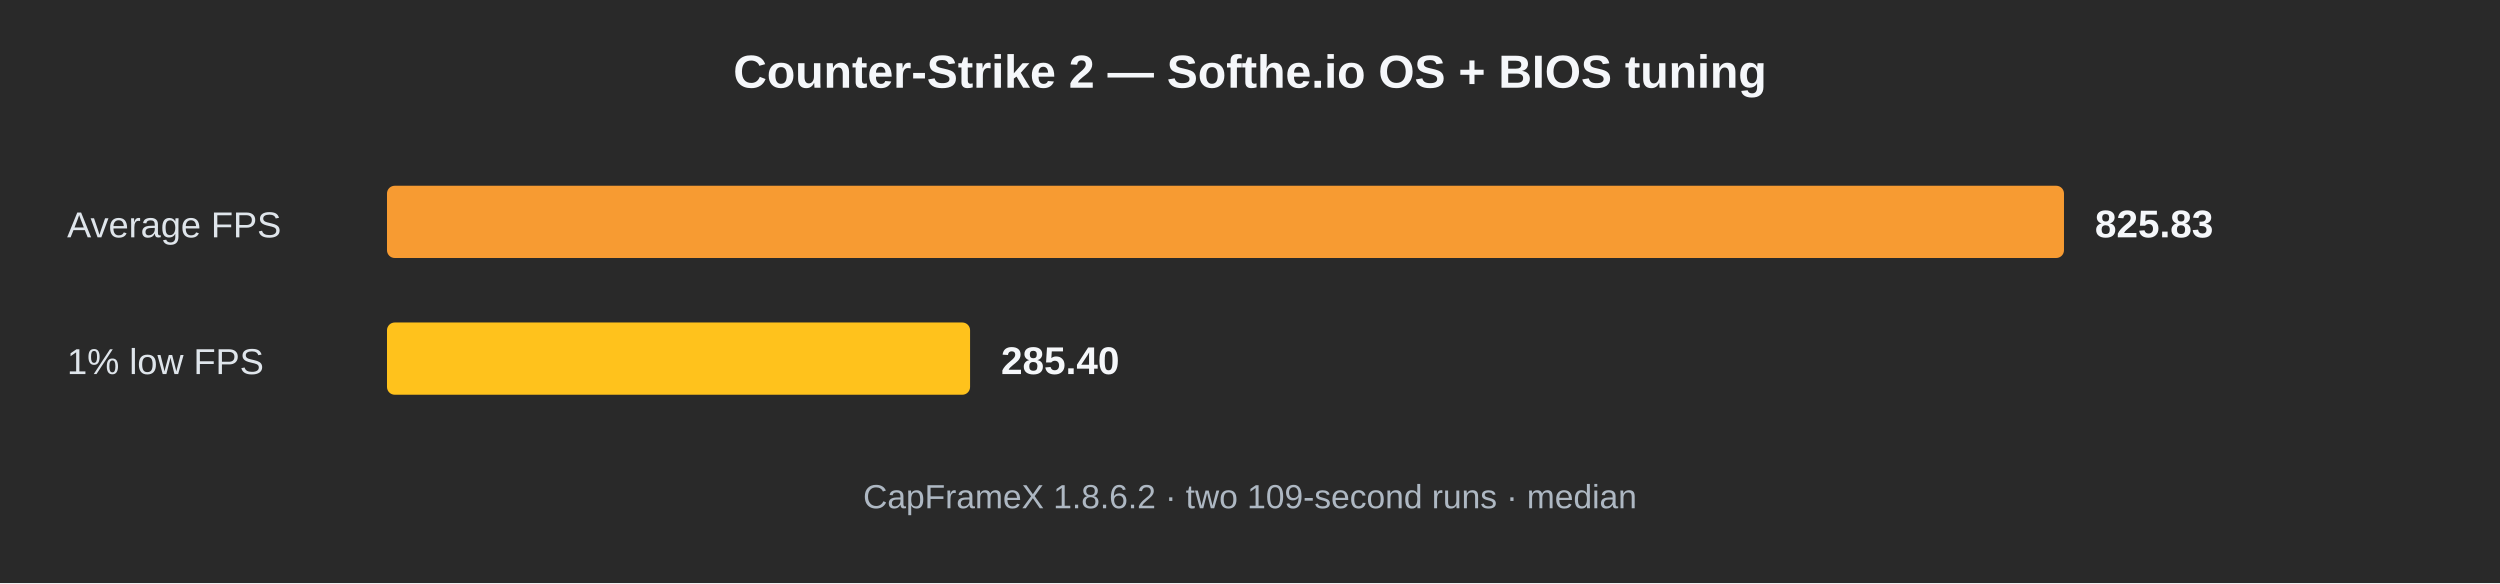
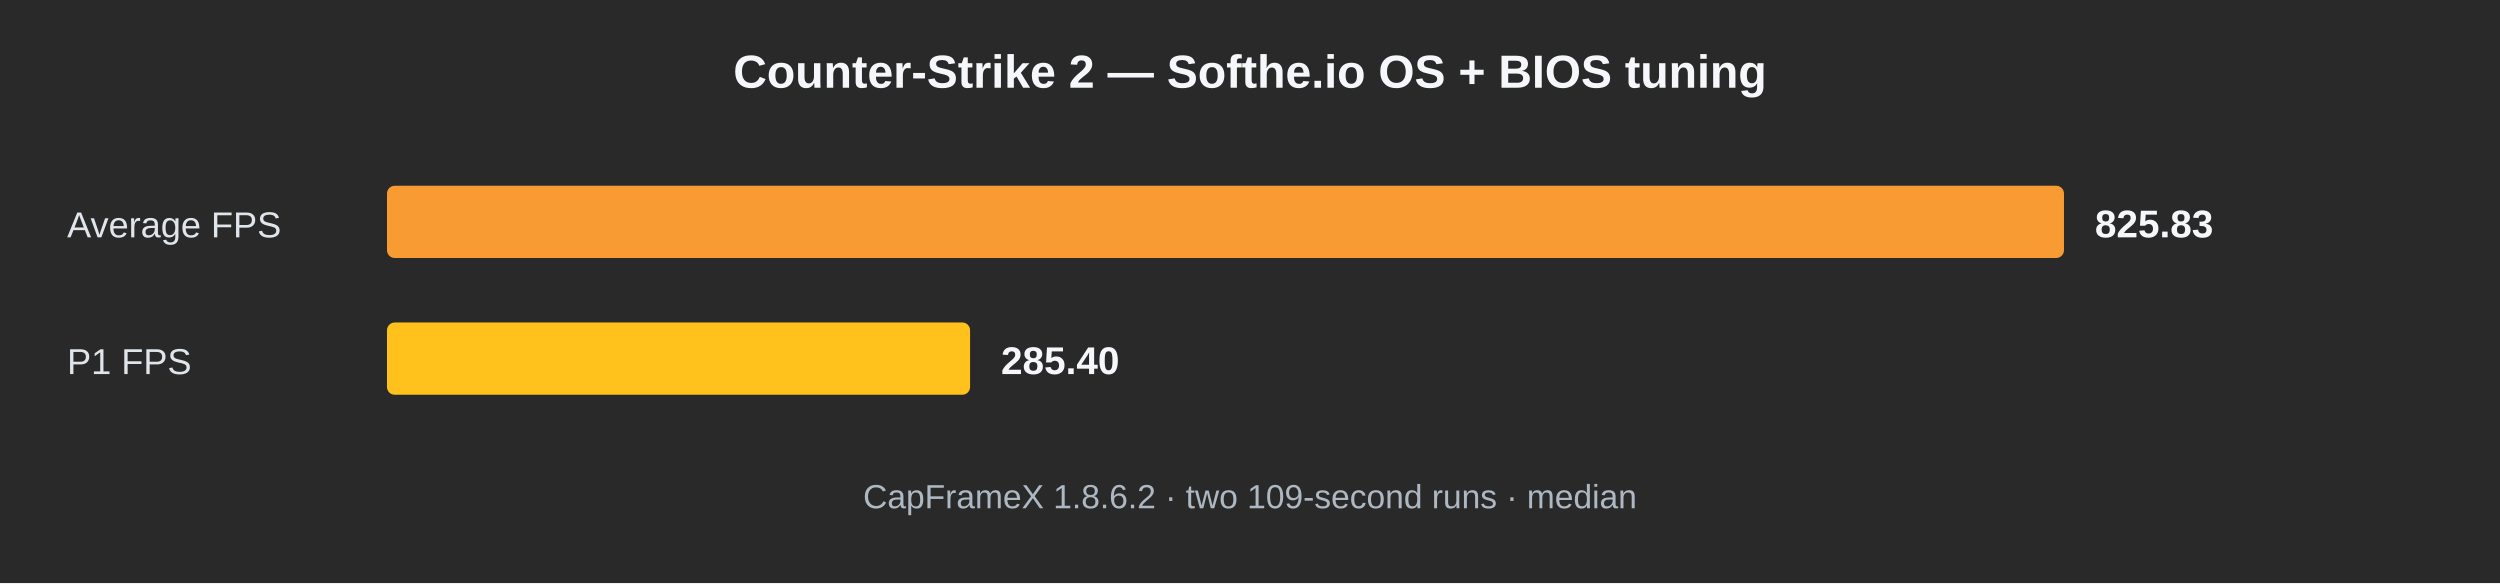
<svg xmlns="http://www.w3.org/2000/svg" width="969" height="226" viewBox="0 0 969 226" role="img" aria-labelledby="title desc">
  <rect width="969" height="226" fill="#292929" />
  <text x="484.5" y="34" text-anchor="middle" fill="#f5f7fa" font-family="Arial,sans-serif" font-size="18" font-weight="700">Counter-Strike 2 — Softhe.io OS + BIOS tuning</text>
  <text x="26" y="92" fill="#dfe5eb" font-family="Arial,sans-serif" font-size="14">Average FPS</text>
  <rect x="150" y="72" width="650" height="28" fill="#f79b32" rx="3" />
  <text x="812" y="92" fill="#f5f7fa" font-family="Arial,sans-serif" font-size="15" font-weight="700">825.83</text>
-   <text x="26" y="145" fill="#dfe5eb" font-family="Arial,sans-serif" font-size="14">1% low FPS</text>
+   <text x="26" y="145" fill="#dfe5eb" font-family="Arial,sans-serif" font-size="14">P1 FPS</text>
  <rect x="150" y="125" width="226" height="28" fill="#ffc21c" rx="3" />
  <text x="388" y="145" fill="#f5f7fa" font-family="Arial,sans-serif" font-size="15" font-weight="700">285.40</text>
  <text x="484.5" y="197" text-anchor="middle" fill="#aeb8c3" font-family="Arial,sans-serif" font-size="13">CapFrameX 1.8.6.2 · two 109-second runs · median</text>
</svg>
